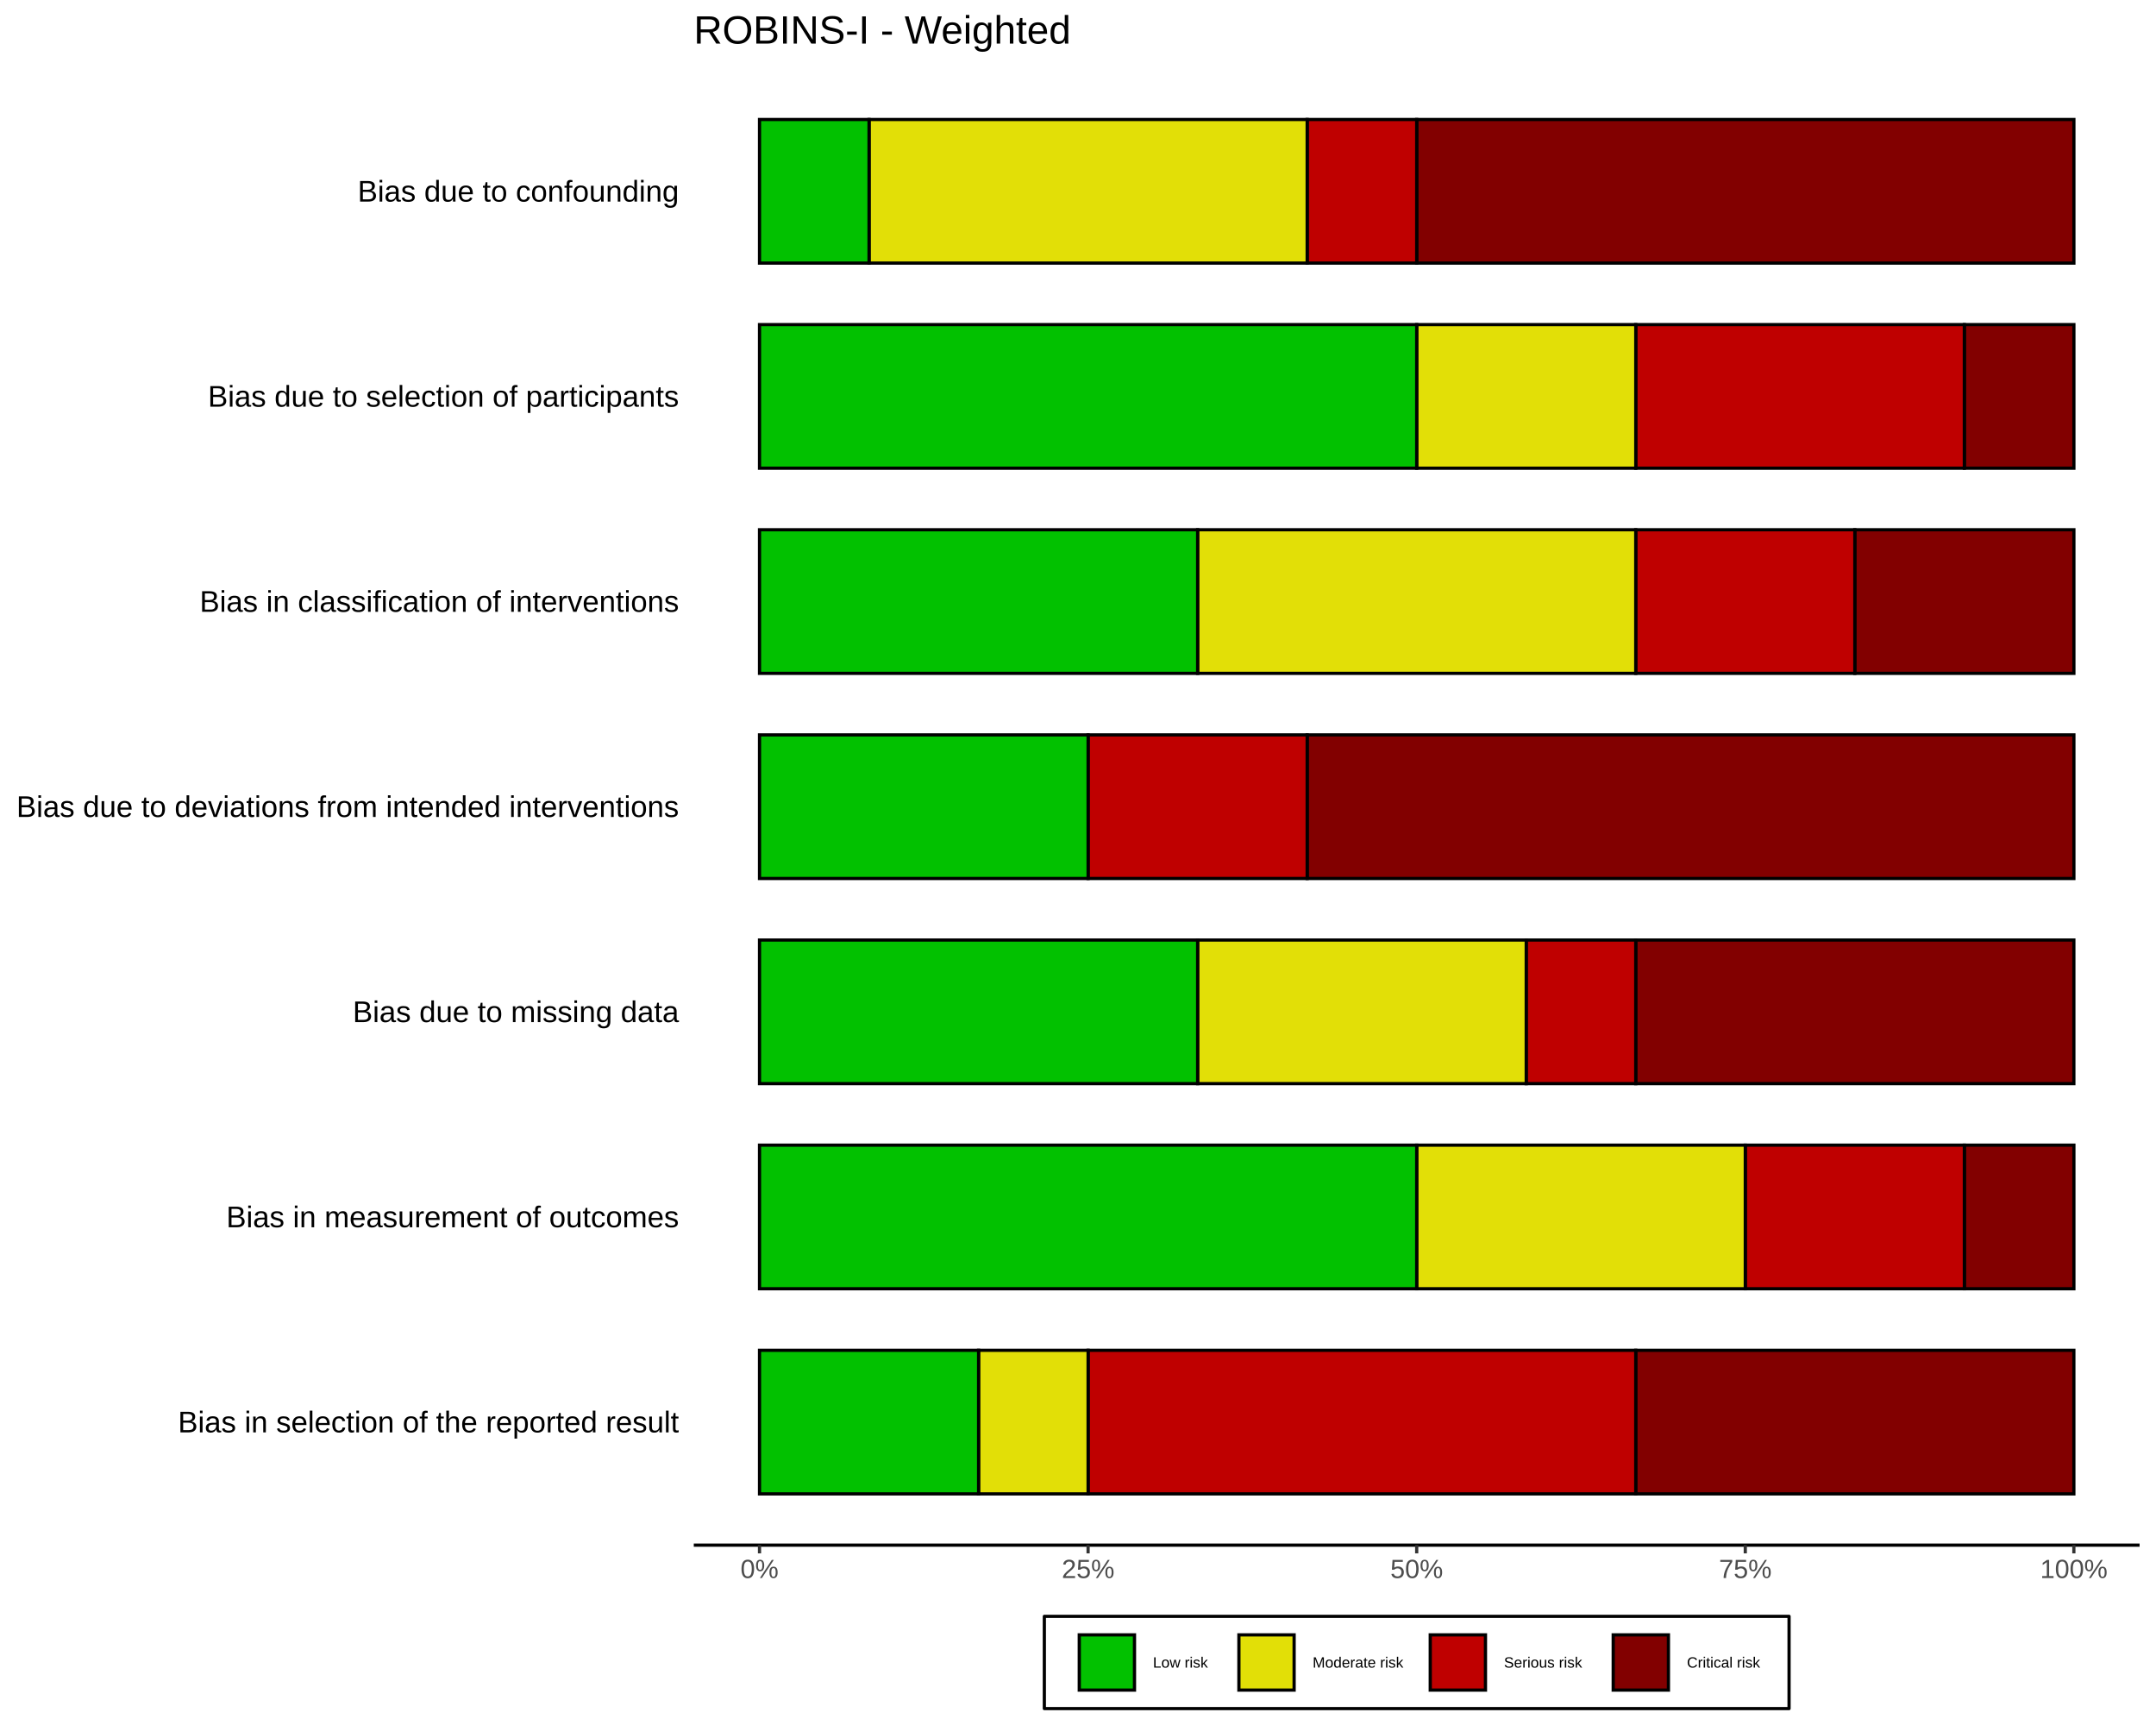
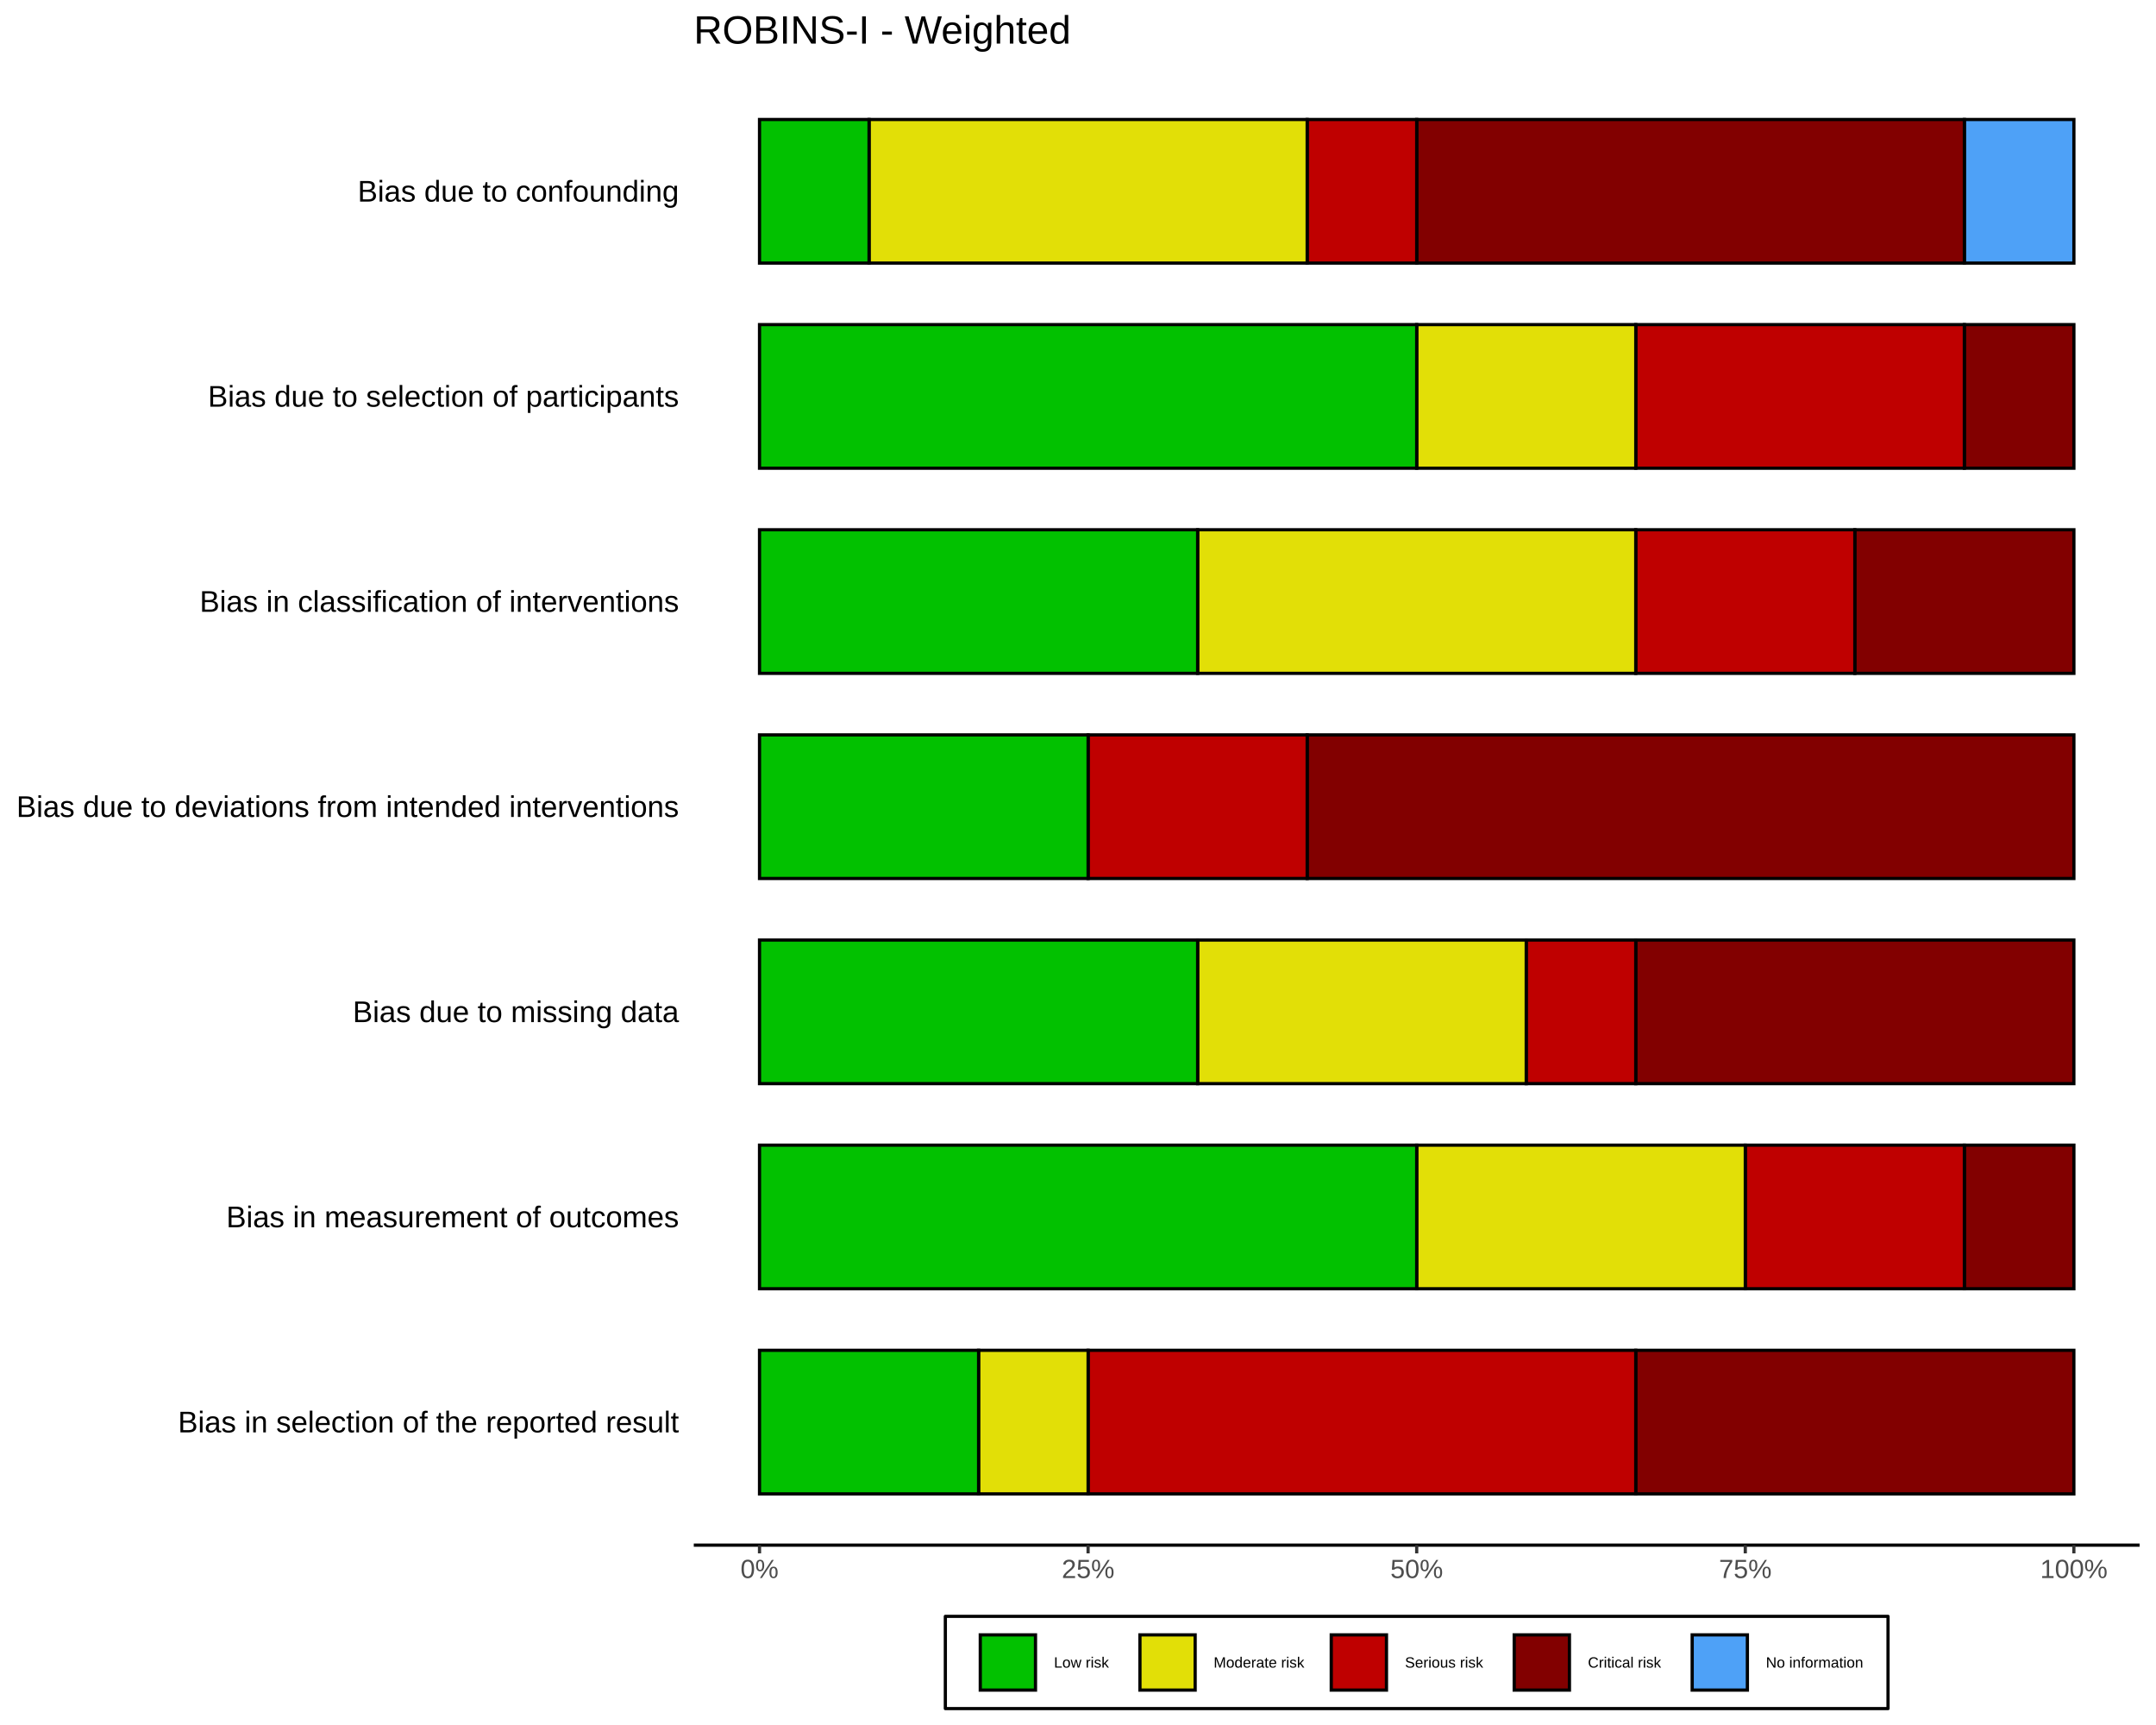
<svg xmlns="http://www.w3.org/2000/svg" viewBox="0 0 720.00 576.00">
  <defs>
    <style type="text/css">
    line, polyline, polygon, path, rect, circle {
      fill: none;
      stroke: #000000;
      stroke-linecap: round;
      stroke-linejoin: round;
      stroke-miterlimit: 10.00;
    }
  </style>
  </defs>
  <rect width="100%" height="100%" style="stroke: none; fill: #FFFFFF;" />
  <rect x="0.00" y="0.00" width="720.00" height="576.00" style="stroke-width: 1.07; stroke: #FFFFFF; fill: #FFFFFF;" />
  <defs>
    <clipPath id="cpMjMxLjY5fDcxNC41Mnw1MTUuOTV8MjIuNzc=">
      <rect x="231.69" y="22.77" width="482.83" height="493.18" />
    </clipPath>
  </defs>
  <rect x="546.26" y="450.88" width="146.31" height="47.95" style="stroke-width: 1.07; stroke-linecap: square; stroke-linejoin: miter; fill: #820000;" clip-path="url(#cpMjMxLjY5fDcxNC41Mnw1MTUuOTV8MjIuNzc=)" />
  <rect x="363.37" y="450.88" width="182.89" height="47.95" style="stroke-width: 1.07; stroke-linecap: square; stroke-linejoin: miter; fill: #BF0000;" clip-path="url(#cpMjMxLjY5fDcxNC41Mnw1MTUuOTV8MjIuNzc=)" />
  <rect x="326.79" y="450.88" width="36.58" height="47.95" style="stroke-width: 1.07; stroke-linecap: square; stroke-linejoin: miter; fill: #E2DF07;" clip-path="url(#cpMjMxLjY5fDcxNC41Mnw1MTUuOTV8MjIuNzc=)" />
  <rect x="253.64" y="450.88" width="73.16" height="47.95" style="stroke-width: 1.07; stroke-linecap: square; stroke-linejoin: miter; fill: #02C100;" clip-path="url(#cpMjMxLjY5fDcxNC41Mnw1MTUuOTV8MjIuNzc=)" />
  <rect x="656.00" y="382.38" width="36.58" height="47.95" style="stroke-width: 1.07; stroke-linecap: square; stroke-linejoin: miter; fill: #820000;" clip-path="url(#cpMjMxLjY5fDcxNC41Mnw1MTUuOTV8MjIuNzc=)" />
  <rect x="582.84" y="382.38" width="73.16" height="47.95" style="stroke-width: 1.07; stroke-linecap: square; stroke-linejoin: miter; fill: #BF0000;" clip-path="url(#cpMjMxLjY5fDcxNC41Mnw1MTUuOTV8MjIuNzc=)" />
  <rect x="473.11" y="382.38" width="109.73" height="47.95" style="stroke-width: 1.07; stroke-linecap: square; stroke-linejoin: miter; fill: #E2DF07;" clip-path="url(#cpMjMxLjY5fDcxNC41Mnw1MTUuOTV8MjIuNzc=)" />
  <rect x="253.64" y="382.38" width="219.47" height="47.95" style="stroke-width: 1.07; stroke-linecap: square; stroke-linejoin: miter; fill: #02C100;" clip-path="url(#cpMjMxLjY5fDcxNC41Mnw1MTUuOTV8MjIuNzc=)" />
  <rect x="546.26" y="313.89" width="146.31" height="47.95" style="stroke-width: 1.07; stroke-linecap: square; stroke-linejoin: miter; fill: #820000;" clip-path="url(#cpMjMxLjY5fDcxNC41Mnw1MTUuOTV8MjIuNzc=)" />
  <rect x="509.68" y="313.89" width="36.58" height="47.95" style="stroke-width: 1.07; stroke-linecap: square; stroke-linejoin: miter; fill: #BF0000;" clip-path="url(#cpMjMxLjY5fDcxNC41Mnw1MTUuOTV8MjIuNzc=)" />
  <rect x="399.95" y="313.89" width="109.73" height="47.95" style="stroke-width: 1.07; stroke-linecap: square; stroke-linejoin: miter; fill: #E2DF07;" clip-path="url(#cpMjMxLjY5fDcxNC41Mnw1MTUuOTV8MjIuNzc=)" />
  <rect x="253.64" y="313.89" width="146.31" height="47.95" style="stroke-width: 1.07; stroke-linecap: square; stroke-linejoin: miter; fill: #02C100;" clip-path="url(#cpMjMxLjY5fDcxNC41Mnw1MTUuOTV8MjIuNzc=)" />
  <rect x="436.53" y="245.39" width="256.05" height="47.95" style="stroke-width: 1.07; stroke-linecap: square; stroke-linejoin: miter; fill: #820000;" clip-path="url(#cpMjMxLjY5fDcxNC41Mnw1MTUuOTV8MjIuNzc=)" />
  <rect x="363.37" y="245.39" width="73.16" height="47.95" style="stroke-width: 1.07; stroke-linecap: square; stroke-linejoin: miter; fill: #BF0000;" clip-path="url(#cpMjMxLjY5fDcxNC41Mnw1MTUuOTV8MjIuNzc=)" />
  <rect x="253.64" y="245.39" width="109.73" height="47.95" style="stroke-width: 1.07; stroke-linecap: square; stroke-linejoin: miter; fill: #02C100;" clip-path="url(#cpMjMxLjY5fDcxNC41Mnw1MTUuOTV8MjIuNzc=)" />
  <rect x="619.42" y="176.89" width="73.16" height="47.95" style="stroke-width: 1.07; stroke-linecap: square; stroke-linejoin: miter; fill: #820000;" clip-path="url(#cpMjMxLjY5fDcxNC41Mnw1MTUuOTV8MjIuNzc=)" />
  <rect x="546.26" y="176.89" width="73.16" height="47.95" style="stroke-width: 1.07; stroke-linecap: square; stroke-linejoin: miter; fill: #BF0000;" clip-path="url(#cpMjMxLjY5fDcxNC41Mnw1MTUuOTV8MjIuNzc=)" />
  <rect x="399.95" y="176.89" width="146.31" height="47.95" style="stroke-width: 1.07; stroke-linecap: square; stroke-linejoin: miter; fill: #E2DF07;" clip-path="url(#cpMjMxLjY5fDcxNC41Mnw1MTUuOTV8MjIuNzc=)" />
  <rect x="253.64" y="176.89" width="146.31" height="47.95" style="stroke-width: 1.07; stroke-linecap: square; stroke-linejoin: miter; fill: #02C100;" clip-path="url(#cpMjMxLjY5fDcxNC41Mnw1MTUuOTV8MjIuNzc=)" />
  <rect x="656.00" y="108.39" width="36.58" height="47.95" style="stroke-width: 1.07; stroke-linecap: square; stroke-linejoin: miter; fill: #820000;" clip-path="url(#cpMjMxLjY5fDcxNC41Mnw1MTUuOTV8MjIuNzc=)" />
  <rect x="546.26" y="108.39" width="109.73" height="47.95" style="stroke-width: 1.07; stroke-linecap: square; stroke-linejoin: miter; fill: #BF0000;" clip-path="url(#cpMjMxLjY5fDcxNC41Mnw1MTUuOTV8MjIuNzc=)" />
  <rect x="473.11" y="108.39" width="73.16" height="47.95" style="stroke-width: 1.07; stroke-linecap: square; stroke-linejoin: miter; fill: #E2DF07;" clip-path="url(#cpMjMxLjY5fDcxNC41Mnw1MTUuOTV8MjIuNzc=)" />
  <rect x="253.64" y="108.39" width="219.47" height="47.95" style="stroke-width: 1.07; stroke-linecap: square; stroke-linejoin: miter; fill: #02C100;" clip-path="url(#cpMjMxLjY5fDcxNC41Mnw1MTUuOTV8MjIuNzc=)" />
-   <rect x="473.11" y="39.90" width="219.47" height="47.95" style="stroke-width: 1.07; stroke-linecap: square; stroke-linejoin: miter; fill: #820000;" clip-path="url(#cpMjMxLjY5fDcxNC41Mnw1MTUuOTV8MjIuNzc=)" />
+   <rect x="656.00" y="39.90" width="36.58" height="47.95" style="stroke-width: 1.07; stroke-linecap: square; stroke-linejoin: miter; fill: #4EA1F7;" clip-path="url(#cpMjMxLjY5fDcxNC41Mnw1MTUuOTV8MjIuNzc=)" />
+   <rect x="473.11" y="39.90" width="182.89" height="47.95" style="stroke-width: 1.07; stroke-linecap: square; stroke-linejoin: miter; fill: #820000;" clip-path="url(#cpMjMxLjY5fDcxNC41Mnw1MTUuOTV8MjIuNzc=)" />
  <rect x="436.53" y="39.90" width="36.58" height="47.95" style="stroke-width: 1.07; stroke-linecap: square; stroke-linejoin: miter; fill: #BF0000;" clip-path="url(#cpMjMxLjY5fDcxNC41Mnw1MTUuOTV8MjIuNzc=)" />
  <rect x="290.22" y="39.90" width="146.31" height="47.95" style="stroke-width: 1.07; stroke-linecap: square; stroke-linejoin: miter; fill: #E2DF07;" clip-path="url(#cpMjMxLjY5fDcxNC41Mnw1MTUuOTV8MjIuNzc=)" />
  <rect x="253.64" y="39.90" width="36.58" height="47.95" style="stroke-width: 1.07; stroke-linecap: square; stroke-linejoin: miter; fill: #02C100;" clip-path="url(#cpMjMxLjY5fDcxNC41Mnw1MTUuOTV8MjIuNzc=)" />
  <defs>
    <clipPath id="cpMC4wMHw3MjAuMDB8NTc2LjAwfDAuMDA=">
      <rect x="0.00" y="0.00" width="720.00" height="576.00" />
    </clipPath>
  </defs>
  <g clip-path="url(#cpMC4wMHw3MjAuMDB8NTc2LjAwfDAuMDA=)">
    <text x="59.42" y="478.29" style="font-size: 10.00px; font-family: Liberation Sans;" textLength="167.34px" lengthAdjust="spacingAndGlyphs">Bias in selection of the reported result</text>
  </g>
  <g clip-path="url(#cpMC4wMHw3MjAuMDB8NTc2LjAwfDAuMDA=)">
    <text x="75.56" y="409.80" style="font-size: 10.00px; font-family: Liberation Sans;" textLength="151.20px" lengthAdjust="spacingAndGlyphs">Bias in measurement of outcomes</text>
  </g>
  <g clip-path="url(#cpMC4wMHw3MjAuMDB8NTc2LjAwfDAuMDA=)">
    <text x="117.79" y="341.30" style="font-size: 10.00px; font-family: Liberation Sans;" textLength="108.97px" lengthAdjust="spacingAndGlyphs">Bias due to missing data</text>
  </g>
  <g clip-path="url(#cpMC4wMHw3MjAuMDB8NTc2LjAwfDAuMDA=)">
    <text x="5.48" y="272.80" style="font-size: 10.00px; font-family: Liberation Sans;" textLength="221.28px" lengthAdjust="spacingAndGlyphs">Bias due to deviations from intended interventions</text>
  </g>
  <g clip-path="url(#cpMC4wMHw3MjAuMDB8NTc2LjAwfDAuMDA=)">
    <text x="66.67" y="204.30" style="font-size: 10.00px; font-family: Liberation Sans;" textLength="160.09px" lengthAdjust="spacingAndGlyphs">Bias in classification of interventions</text>
  </g>
  <g clip-path="url(#cpMC4wMHw3MjAuMDB8NTc2LjAwfDAuMDA=)">
    <text x="69.42" y="135.80" style="font-size: 10.00px; font-family: Liberation Sans;" textLength="157.34px" lengthAdjust="spacingAndGlyphs">Bias due to selection of participants</text>
  </g>
  <g clip-path="url(#cpMC4wMHw3MjAuMDB8NTc2LjAwfDAuMDA=)">
    <text x="119.43" y="67.31" style="font-size: 10.00px; font-family: Liberation Sans;" textLength="107.33px" lengthAdjust="spacingAndGlyphs">Bias due to confounding</text>
  </g>
  <polyline points="231.69,515.95 714.52,515.95 " style="stroke-width: 1.07; stroke-linecap: butt;" clip-path="url(#cpMC4wMHw3MjAuMDB8NTc2LjAwfDAuMDA=)" />
  <polyline points="253.64,518.69 253.64,515.95 " style="stroke-width: 1.07; stroke: #333333; stroke-linecap: butt;" clip-path="url(#cpMC4wMHw3MjAuMDB8NTc2LjAwfDAuMDA=)" />
  <polyline points="363.37,518.69 363.37,515.95 " style="stroke-width: 1.07; stroke: #333333; stroke-linecap: butt;" clip-path="url(#cpMC4wMHw3MjAuMDB8NTc2LjAwfDAuMDA=)" />
  <polyline points="473.11,518.69 473.11,515.95 " style="stroke-width: 1.07; stroke: #333333; stroke-linecap: butt;" clip-path="url(#cpMC4wMHw3MjAuMDB8NTc2LjAwfDAuMDA=)" />
  <polyline points="582.84,518.69 582.84,515.95 " style="stroke-width: 1.07; stroke: #333333; stroke-linecap: butt;" clip-path="url(#cpMC4wMHw3MjAuMDB8NTc2LjAwfDAuMDA=)" />
  <polyline points="692.57,518.69 692.57,515.95 " style="stroke-width: 1.07; stroke: #333333; stroke-linecap: butt;" clip-path="url(#cpMC4wMHw3MjAuMDB8NTc2LjAwfDAuMDA=)" />
  <g clip-path="url(#cpMC4wMHw3MjAuMDB8NTc2LjAwfDAuMDA=)">
    <text x="247.28" y="526.93" style="font-size: 8.80px; fill: #4D4D4D; font-family: Liberation Sans;" textLength="12.72px" lengthAdjust="spacingAndGlyphs">0%</text>
  </g>
  <g clip-path="url(#cpMC4wMHw3MjAuMDB8NTc2LjAwfDAuMDA=)">
    <text x="354.57" y="526.93" style="font-size: 8.80px; fill: #4D4D4D; font-family: Liberation Sans;" textLength="17.61px" lengthAdjust="spacingAndGlyphs">25%</text>
  </g>
  <g clip-path="url(#cpMC4wMHw3MjAuMDB8NTc2LjAwfDAuMDA=)">
    <text x="464.30" y="526.93" style="font-size: 8.80px; fill: #4D4D4D; font-family: Liberation Sans;" textLength="17.61px" lengthAdjust="spacingAndGlyphs">50%</text>
  </g>
  <g clip-path="url(#cpMC4wMHw3MjAuMDB8NTc2LjAwfDAuMDA=)">
    <text x="574.04" y="526.93" style="font-size: 8.80px; fill: #4D4D4D; font-family: Liberation Sans;" textLength="17.61px" lengthAdjust="spacingAndGlyphs">75%</text>
  </g>
  <g clip-path="url(#cpMC4wMHw3MjAuMDB8NTc2LjAwfDAuMDA=)">
    <text x="681.32" y="526.93" style="font-size: 8.80px; fill: #4D4D4D; font-family: Liberation Sans;" textLength="22.50px" lengthAdjust="spacingAndGlyphs">100%</text>
  </g>
-   <rect x="348.76" y="539.72" width="248.70" height="30.80" style="stroke-width: 1.07; fill: #FFFFFF;" clip-path="url(#cpMC4wMHw3MjAuMDB8NTc2LjAwfDAuMDA=)" />
-   <rect x="359.72" y="545.20" width="19.84" height="19.84" style="stroke-width: 1.07; stroke: none; fill: #F2F2F2;" clip-path="url(#cpMC4wMHw3MjAuMDB8NTc2LjAwfDAuMDA=)" />
-   <rect x="360.43" y="545.91" width="18.43" height="18.43" style="stroke-width: 1.07; stroke-linecap: square; stroke-linejoin: miter; fill: #02C100;" clip-path="url(#cpMC4wMHw3MjAuMDB8NTc2LjAwfDAuMDA=)" />
-   <rect x="413.03" y="545.20" width="19.84" height="19.84" style="stroke-width: 1.07; stroke: none; fill: #F2F2F2;" clip-path="url(#cpMC4wMHw3MjAuMDB8NTc2LjAwfDAuMDA=)" />
-   <rect x="413.74" y="545.91" width="18.43" height="18.43" style="stroke-width: 1.07; stroke-linecap: square; stroke-linejoin: miter; fill: #E2DF07;" clip-path="url(#cpMC4wMHw3MjAuMDB8NTc2LjAwfDAuMDA=)" />
-   <rect x="476.93" y="545.20" width="19.84" height="19.84" style="stroke-width: 1.07; stroke: none; fill: #F2F2F2;" clip-path="url(#cpMC4wMHw3MjAuMDB8NTc2LjAwfDAuMDA=)" />
-   <rect x="477.64" y="545.91" width="18.43" height="18.43" style="stroke-width: 1.07; stroke-linecap: square; stroke-linejoin: miter; fill: #BF0000;" clip-path="url(#cpMC4wMHw3MjAuMDB8NTc2LjAwfDAuMDA=)" />
-   <rect x="538.03" y="545.20" width="19.84" height="19.84" style="stroke-width: 1.07; stroke: none; fill: #F2F2F2;" clip-path="url(#cpMC4wMHw3MjAuMDB8NTc2LjAwfDAuMDA=)" />
-   <rect x="538.74" y="545.91" width="18.43" height="18.43" style="stroke-width: 1.07; stroke-linecap: square; stroke-linejoin: miter; fill: #820000;" clip-path="url(#cpMC4wMHw3MjAuMDB8NTc2LjAwfDAuMDA=)" />
+   <rect x="315.70" y="539.72" width="314.81" height="30.80" style="stroke-width: 1.07; fill: #FFFFFF;" clip-path="url(#cpMC4wMHw3MjAuMDB8NTc2LjAwfDAuMDA=)" />
+   <rect x="326.66" y="545.20" width="19.84" height="19.84" style="stroke-width: 1.07; stroke: none; fill: #F2F2F2;" clip-path="url(#cpMC4wMHw3MjAuMDB8NTc2LjAwfDAuMDA=)" />
+   <rect x="327.37" y="545.91" width="18.43" height="18.43" style="stroke-width: 1.07; stroke-linecap: square; stroke-linejoin: miter; fill: #02C100;" clip-path="url(#cpMC4wMHw3MjAuMDB8NTc2LjAwfDAuMDA=)" />
+   <rect x="379.98" y="545.20" width="19.84" height="19.84" style="stroke-width: 1.07; stroke: none; fill: #F2F2F2;" clip-path="url(#cpMC4wMHw3MjAuMDB8NTc2LjAwfDAuMDA=)" />
+   <rect x="380.69" y="545.91" width="18.43" height="18.43" style="stroke-width: 1.07; stroke-linecap: square; stroke-linejoin: miter; fill: #E2DF07;" clip-path="url(#cpMC4wMHw3MjAuMDB8NTc2LjAwfDAuMDA=)" />
+   <rect x="443.87" y="545.20" width="19.84" height="19.84" style="stroke-width: 1.07; stroke: none; fill: #F2F2F2;" clip-path="url(#cpMC4wMHw3MjAuMDB8NTc2LjAwfDAuMDA=)" />
+   <rect x="444.58" y="545.91" width="18.43" height="18.43" style="stroke-width: 1.07; stroke-linecap: square; stroke-linejoin: miter; fill: #BF0000;" clip-path="url(#cpMC4wMHw3MjAuMDB8NTc2LjAwfDAuMDA=)" />
+   <rect x="504.97" y="545.20" width="19.84" height="19.84" style="stroke-width: 1.07; stroke: none; fill: #F2F2F2;" clip-path="url(#cpMC4wMHw3MjAuMDB8NTc2LjAwfDAuMDA=)" />
+   <rect x="505.68" y="545.91" width="18.43" height="18.43" style="stroke-width: 1.07; stroke-linecap: square; stroke-linejoin: miter; fill: #820000;" clip-path="url(#cpMC4wMHw3MjAuMDB8NTc2LjAwfDAuMDA=)" />
+   <rect x="564.40" y="545.20" width="19.84" height="19.84" style="stroke-width: 1.07; stroke: none; fill: #F2F2F2;" clip-path="url(#cpMC4wMHw3MjAuMDB8NTc2LjAwfDAuMDA=)" />
+   <rect x="565.11" y="545.91" width="18.43" height="18.43" style="stroke-width: 1.07; stroke-linecap: square; stroke-linejoin: miter; fill: #4EA1F7;" clip-path="url(#cpMC4wMHw3MjAuMDB8NTc2LjAwfDAuMDA=)" />
  <g clip-path="url(#cpMC4wMHw3MjAuMDB8NTc2LjAwfDAuMDA=)">
-     <text x="385.04" y="556.84" style="font-size: 5.00px; font-family: Liberation Sans;" textLength="22.52px" lengthAdjust="spacingAndGlyphs"> Low risk  </text>
+     <text x="351.98" y="556.84" style="font-size: 5.00px; font-family: Liberation Sans;" textLength="22.52px" lengthAdjust="spacingAndGlyphs"> Low risk  </text>
  </g>
  <g clip-path="url(#cpMC4wMHw3MjAuMDB8NTc2LjAwfDAuMDA=)">
-     <text x="438.36" y="556.84" style="font-size: 5.00px; font-family: Liberation Sans;" textLength="33.09px" lengthAdjust="spacingAndGlyphs"> Moderate risk </text>
+     <text x="405.30" y="556.84" style="font-size: 5.00px; font-family: Liberation Sans;" textLength="33.09px" lengthAdjust="spacingAndGlyphs"> Moderate risk </text>
  </g>
  <g clip-path="url(#cpMC4wMHw3MjAuMDB8NTc2LjAwfDAuMDA=)">
-     <text x="502.25" y="556.84" style="font-size: 5.00px; font-family: Liberation Sans;" textLength="30.30px" lengthAdjust="spacingAndGlyphs"> Serious risk  </text>
+     <text x="469.19" y="556.84" style="font-size: 5.00px; font-family: Liberation Sans;" textLength="30.30px" lengthAdjust="spacingAndGlyphs"> Serious risk  </text>
  </g>
  <g clip-path="url(#cpMC4wMHw3MjAuMDB8NTc2LjAwfDAuMDA=)">
-     <text x="563.35" y="556.84" style="font-size: 5.00px; font-family: Liberation Sans;" textLength="28.62px" lengthAdjust="spacingAndGlyphs"> Critical risk  </text>
+     <text x="530.29" y="556.84" style="font-size: 5.00px; font-family: Liberation Sans;" textLength="28.62px" lengthAdjust="spacingAndGlyphs"> Critical risk  </text>
+   </g>
+   <g clip-path="url(#cpMC4wMHw3MjAuMDB8NTc2LjAwfDAuMDA=)">
+     <text x="589.72" y="556.84" style="font-size: 5.00px; font-family: Liberation Sans;" textLength="35.31px" lengthAdjust="spacingAndGlyphs"> No information </text>
  </g>
  <g clip-path="url(#cpMC4wMHw3MjAuMDB8NTc2LjAwfDAuMDA=)">
    <text x="231.69" y="14.56" style="font-size: 13.20px; font-family: Liberation Sans;" textLength="125.77px" lengthAdjust="spacingAndGlyphs">ROBINS-I - Weighted</text>
  </g>
</svg>
